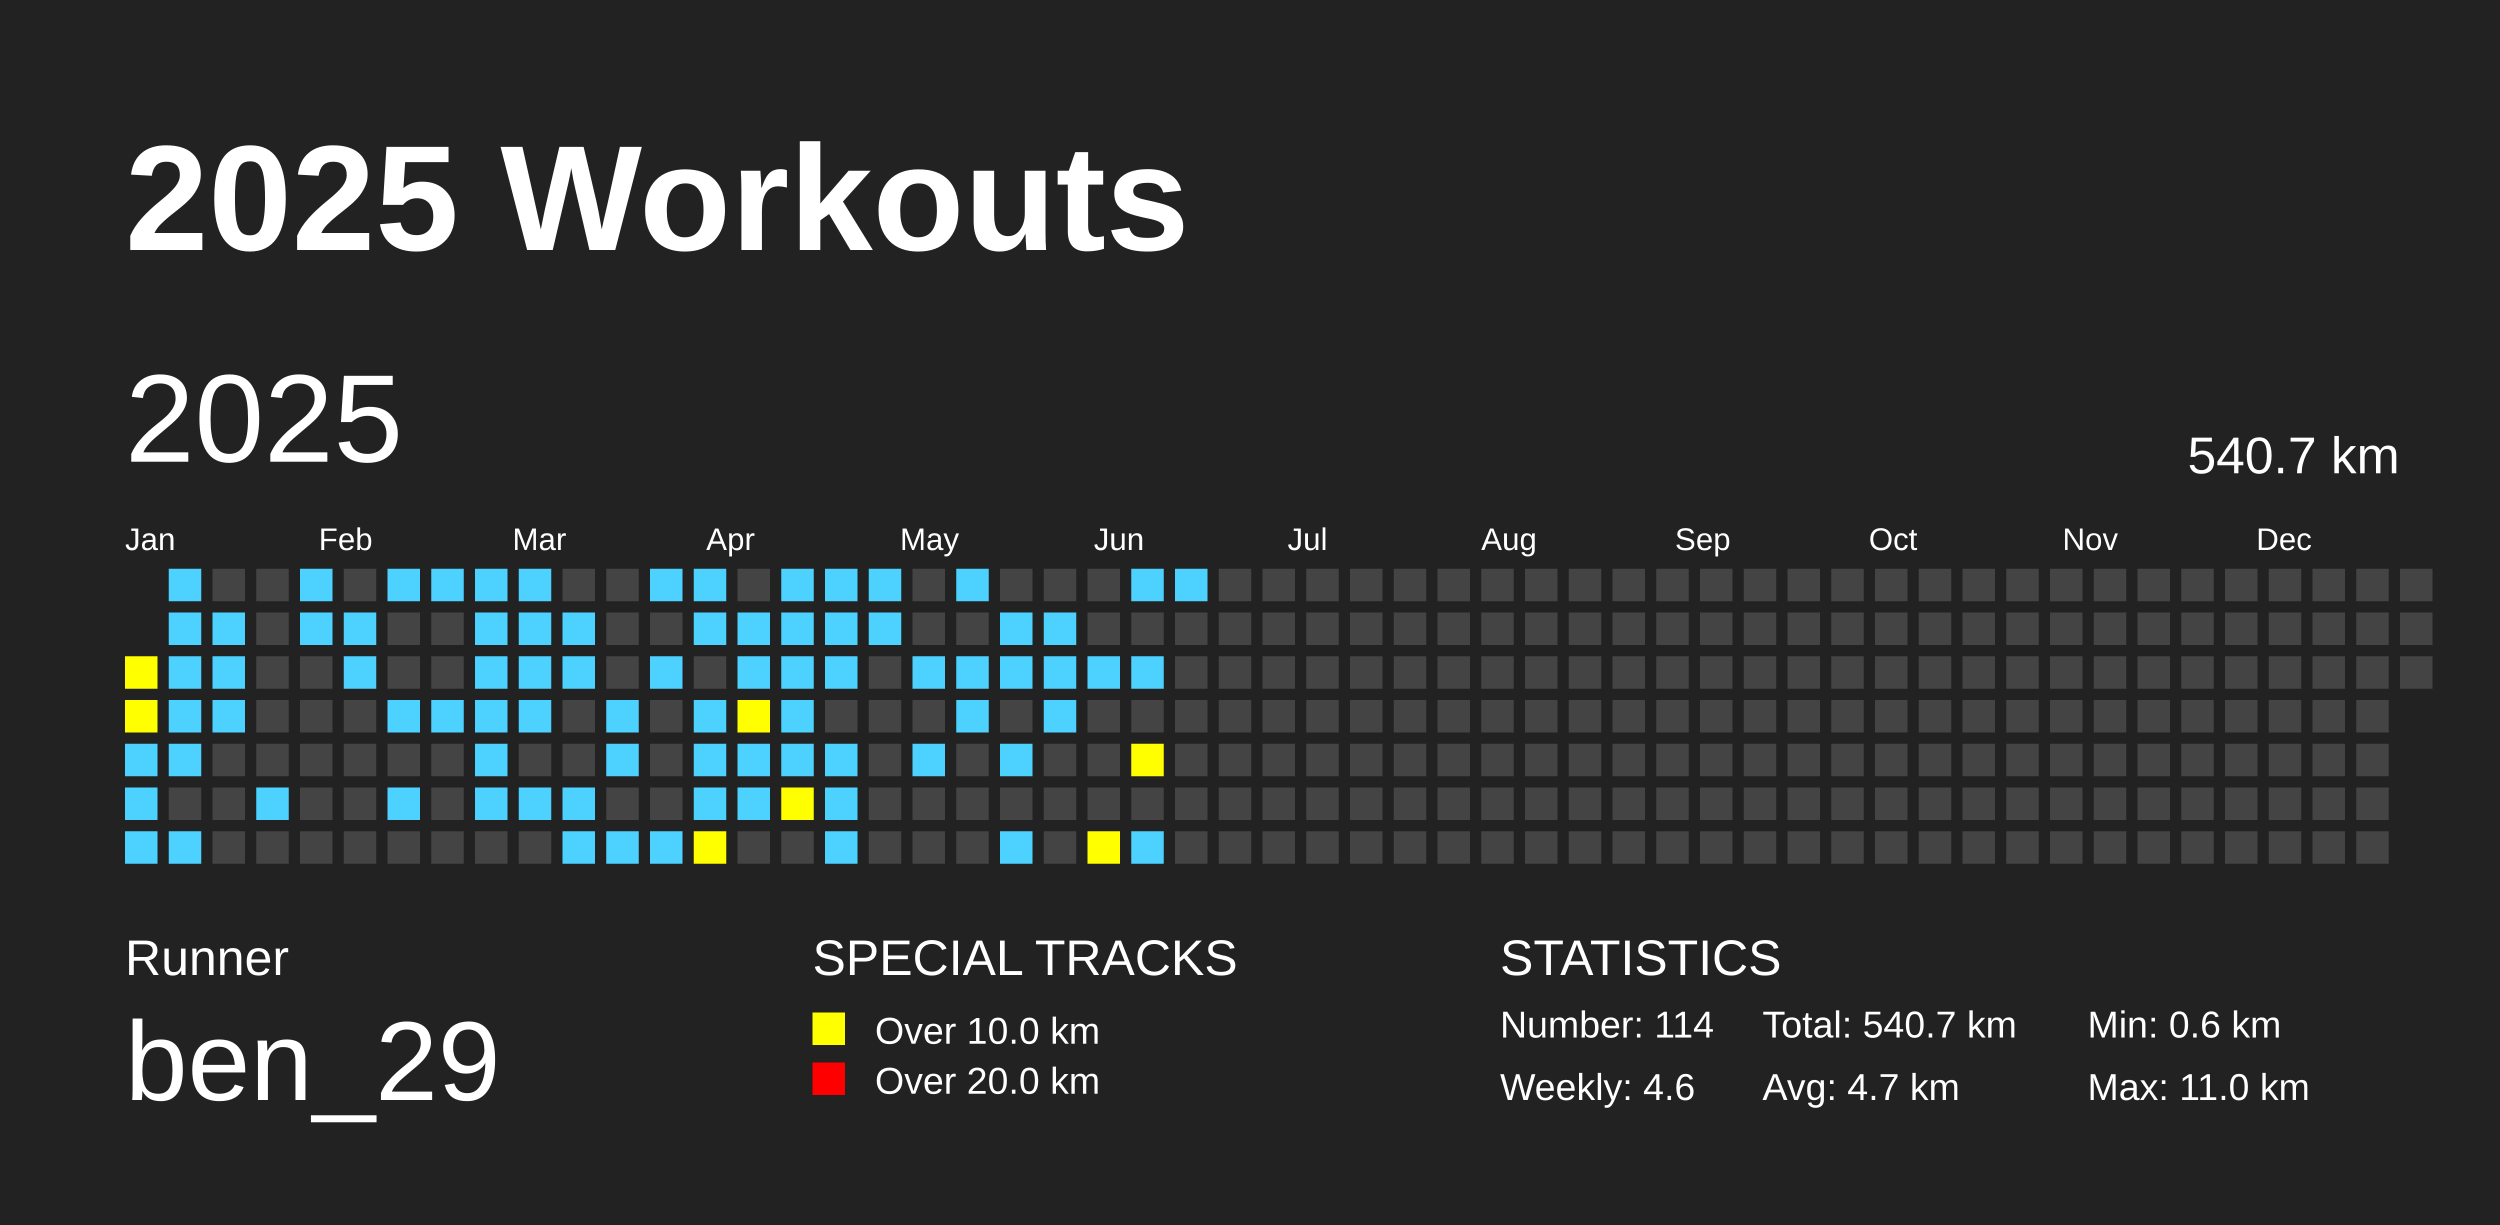
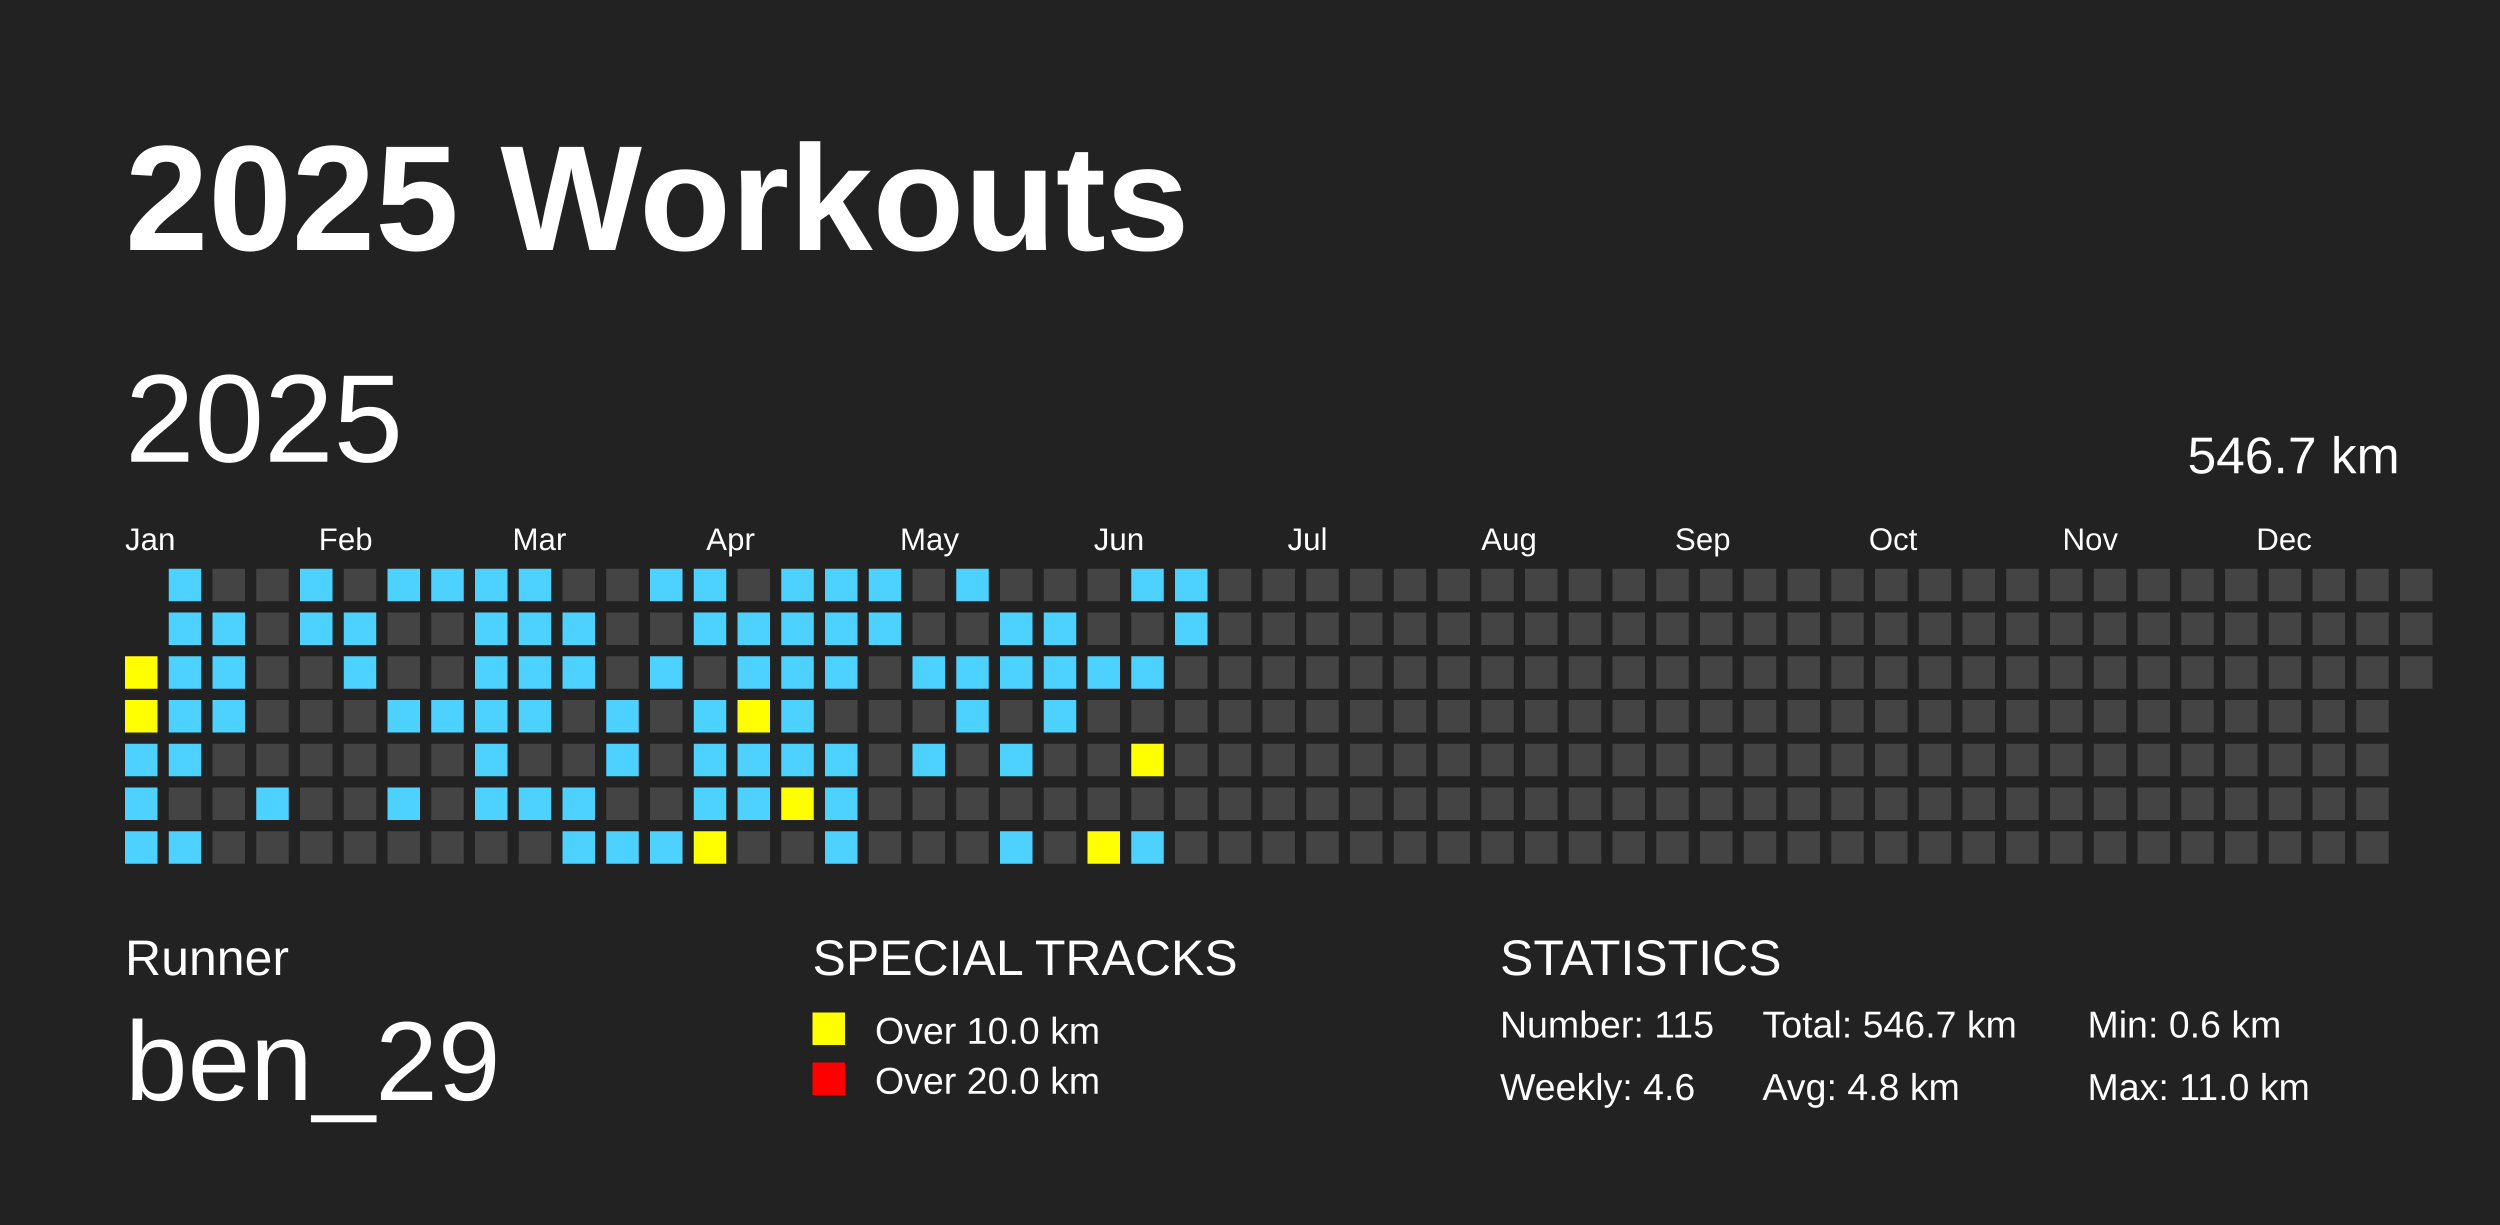
<svg xmlns="http://www.w3.org/2000/svg" baseProfile="full" height="98mm" version="1.1" viewBox="0,0,200,98" width="200mm">
  <defs />
  <rect fill="#222222" height="98" width="200" x="0" y="0" />
  <text fill="#FFFFFF" style="font-size:12px; font-family:Arial; font-weight:bold;" x="10" y="20">2025 Workouts</text>
  <text fill="#FFFFFF" style="font-size:4px; font-family:Arial" x="10" y="78">Runner</text>
  <text fill="#FFFFFF" style="font-size:9px; font-family:Arial" x="10" y="88">ben_29</text>
  <text fill="#FFFFFF" style="font-size:4px; font-family:Arial" x="65" y="78">SPECIAL TRACKS</text>
  <rect fill="yellow" height="2.6" width="2.6" x="65" y="81" />
  <text fill="#FFFFFF" style="font-size:3px; font-family:Arial" x="70" y="83.5">Over 10.0 km</text>
  <rect fill="red" height="2.6" width="2.6" x="65" y="85" />
  <text fill="#FFFFFF" style="font-size:3px; font-family:Arial" x="70" y="87.5">Over 20.0 km</text>
  <text fill="#FFFFFF" style="font-size:4px; font-family:Arial" x="120" y="78">STATISTICS</text>
-   <text fill="#FFFFFF" style="font-size:3px; font-family:Arial" x="120" y="83">Number: 114</text>
+   <text fill="#FFFFFF" style="font-size:3px; font-family:Arial" x="120" y="83">Number: 115</text>
  <text fill="#FFFFFF" style="font-size:3px; font-family:Arial" x="120" y="88">Weekly: 4.6</text>
-   <text fill="#FFFFFF" style="font-size:3px; font-family:Arial" x="141" y="83">Total: 540.7 km</text>
-   <text fill="#FFFFFF" style="font-size:3px; font-family:Arial" x="141" y="88">Avg: 4.7 km</text>
+   <text fill="#FFFFFF" style="font-size:3px; font-family:Arial" x="141" y="83">Total: 546.7 km</text>
+   <text fill="#FFFFFF" style="font-size:3px; font-family:Arial" x="141" y="88">Avg: 4.8 km</text>
  <text fill="#FFFFFF" style="font-size:3px; font-family:Arial" x="167" y="83">Min: 0.6 km</text>
  <text fill="#FFFFFF" style="font-size:3px; font-family:Arial" x="167" y="88">Max: 11.0 km</text>
  <text dominant-baseline="hanging" fill="#FFFFFF" style="font-size:10.0px; font-family:Arial;" x="10" y="30">2025</text>
-   <text dominant-baseline="hanging" fill="#FFFFFF" style="font-size:4.125px; font-family:Arial;" x="175" y="35">540.7 km</text>
+   <text dominant-baseline="hanging" fill="#FFFFFF" style="font-size:4.125px; font-family:Arial;" x="175" y="35">546.7 km</text>
  <text fill="#FFFFFF" style="font-size:2.5px; font-family:Arial" x="10.0" y="44">Jan</text>
  <text fill="#FFFFFF" style="font-size:2.5px; font-family:Arial" x="25.5" y="44">Feb</text>
  <text fill="#FFFFFF" style="font-size:2.5px; font-family:Arial" x="41.0" y="44">Mar</text>
  <text fill="#FFFFFF" style="font-size:2.5px; font-family:Arial" x="56.5" y="44">Apr</text>
  <text fill="#FFFFFF" style="font-size:2.5px; font-family:Arial" x="72.0" y="44">May</text>
  <text fill="#FFFFFF" style="font-size:2.5px; font-family:Arial" x="87.5" y="44">Jun</text>
  <text fill="#FFFFFF" style="font-size:2.5px; font-family:Arial" x="103.0" y="44">Jul</text>
  <text fill="#FFFFFF" style="font-size:2.5px; font-family:Arial" x="118.5" y="44">Aug</text>
  <text fill="#FFFFFF" style="font-size:2.5px; font-family:Arial" x="134.0" y="44">Sep</text>
  <text fill="#FFFFFF" style="font-size:2.5px; font-family:Arial" x="149.5" y="44">Oct</text>
  <text fill="#FFFFFF" style="font-size:2.5px; font-family:Arial" x="165.0" y="44">Nov</text>
  <text fill="#FFFFFF" style="font-size:2.5px; font-family:Arial" x="180.5" y="44">Dec</text>
  <rect fill="yellow" height="2.6" width="2.6" x="10.0" y="52.5" />
  <rect fill="yellow" height="2.6" width="2.6" x="10.0" y="56.0" />
  <rect fill="#4DD2FF" height="2.6" width="2.6" x="10.0" y="59.5" />
  <rect fill="#4DD2FF" height="2.6" width="2.6" x="10.0" y="63.0" />
  <rect fill="#4DD2FF" height="2.6" width="2.6" x="10.0" y="66.5" />
  <rect fill="#4DD2FF" height="2.6" width="2.6" x="13.5" y="45.5" />
  <rect fill="#4DD2FF" height="2.6" width="2.6" x="13.5" y="49.0" />
  <rect fill="#4DD2FF" height="2.6" width="2.6" x="13.5" y="52.5" />
  <rect fill="#4DD2FF" height="2.6" width="2.6" x="13.5" y="56.0" />
  <rect fill="#4DD2FF" height="2.6" width="2.6" x="13.5" y="59.5" />
  <rect fill="#444444" height="2.6" width="2.6" x="13.5" y="63.0" />
  <rect fill="#4DD2FF" height="2.6" width="2.6" x="13.5" y="66.5" />
  <rect fill="#444444" height="2.6" width="2.6" x="17.0" y="45.5" />
  <rect fill="#4DD2FF" height="2.6" width="2.6" x="17.0" y="49.0" />
  <rect fill="#4DD2FF" height="2.6" width="2.6" x="17.0" y="52.5" />
  <rect fill="#4DD2FF" height="2.6" width="2.6" x="17.0" y="56.0" />
  <rect fill="#444444" height="2.6" width="2.6" x="17.0" y="59.5" />
  <rect fill="#444444" height="2.6" width="2.6" x="17.0" y="63.0" />
  <rect fill="#444444" height="2.6" width="2.6" x="17.0" y="66.5" />
  <rect fill="#444444" height="2.6" width="2.6" x="20.5" y="45.5" />
  <rect fill="#444444" height="2.6" width="2.6" x="20.5" y="49.0" />
  <rect fill="#444444" height="2.6" width="2.6" x="20.5" y="52.5" />
  <rect fill="#444444" height="2.6" width="2.6" x="20.5" y="56.0" />
  <rect fill="#444444" height="2.6" width="2.6" x="20.5" y="59.5" />
  <rect fill="#4DD2FF" height="2.6" width="2.6" x="20.5" y="63.0" />
  <rect fill="#444444" height="2.6" width="2.6" x="20.5" y="66.5" />
  <rect fill="#4DD2FF" height="2.6" width="2.6" x="24.0" y="45.5" />
  <rect fill="#4DD2FF" height="2.6" width="2.6" x="24.0" y="49.0" />
  <rect fill="#444444" height="2.6" width="2.6" x="24.0" y="52.5" />
  <rect fill="#444444" height="2.6" width="2.6" x="24.0" y="56.0" />
  <rect fill="#444444" height="2.6" width="2.6" x="24.0" y="59.5" />
  <rect fill="#444444" height="2.6" width="2.6" x="24.0" y="63.0" />
  <rect fill="#444444" height="2.6" width="2.6" x="24.0" y="66.5" />
  <rect fill="#444444" height="2.6" width="2.6" x="27.5" y="45.5" />
  <rect fill="#4DD2FF" height="2.6" width="2.6" x="27.5" y="49.0" />
  <rect fill="#4DD2FF" height="2.6" width="2.6" x="27.5" y="52.5" />
  <rect fill="#444444" height="2.6" width="2.6" x="27.5" y="56.0" />
  <rect fill="#444444" height="2.6" width="2.6" x="27.5" y="59.5" />
  <rect fill="#444444" height="2.6" width="2.6" x="27.5" y="63.0" />
  <rect fill="#444444" height="2.6" width="2.6" x="27.5" y="66.5" />
  <rect fill="#4DD2FF" height="2.6" width="2.6" x="31.0" y="45.5" />
  <rect fill="#444444" height="2.6" width="2.6" x="31.0" y="49.0" />
  <rect fill="#444444" height="2.6" width="2.6" x="31.0" y="52.5" />
  <rect fill="#4DD2FF" height="2.6" width="2.6" x="31.0" y="56.0" />
  <rect fill="#444444" height="2.6" width="2.6" x="31.0" y="59.5" />
  <rect fill="#4DD2FF" height="2.6" width="2.6" x="31.0" y="63.0" />
  <rect fill="#444444" height="2.6" width="2.6" x="31.0" y="66.5" />
  <rect fill="#4DD2FF" height="2.6" width="2.6" x="34.5" y="45.5" />
  <rect fill="#444444" height="2.6" width="2.6" x="34.5" y="49.0" />
  <rect fill="#444444" height="2.6" width="2.6" x="34.5" y="52.5" />
  <rect fill="#4DD2FF" height="2.6" width="2.6" x="34.5" y="56.0" />
  <rect fill="#444444" height="2.6" width="2.6" x="34.5" y="59.5" />
  <rect fill="#444444" height="2.6" width="2.6" x="34.5" y="63.0" />
  <rect fill="#444444" height="2.6" width="2.6" x="34.5" y="66.5" />
  <rect fill="#4DD2FF" height="2.6" width="2.6" x="38.0" y="45.5" />
  <rect fill="#4DD2FF" height="2.6" width="2.6" x="38.0" y="49.0" />
  <rect fill="#4DD2FF" height="2.6" width="2.6" x="38.0" y="52.5" />
  <rect fill="#4DD2FF" height="2.6" width="2.6" x="38.0" y="56.0" />
  <rect fill="#4DD2FF" height="2.6" width="2.6" x="38.0" y="59.5" />
  <rect fill="#4DD2FF" height="2.6" width="2.6" x="38.0" y="63.0" />
  <rect fill="#444444" height="2.6" width="2.6" x="38.0" y="66.5" />
  <rect fill="#4DD2FF" height="2.6" width="2.6" x="41.5" y="45.5" />
  <rect fill="#4DD2FF" height="2.6" width="2.6" x="41.5" y="49.0" />
  <rect fill="#4DD2FF" height="2.6" width="2.6" x="41.5" y="52.5" />
  <rect fill="#4DD2FF" height="2.6" width="2.6" x="41.5" y="56.0" />
  <rect fill="#444444" height="2.6" width="2.6" x="41.5" y="59.5" />
  <rect fill="#4DD2FF" height="2.6" width="2.6" x="41.5" y="63.0" />
  <rect fill="#444444" height="2.6" width="2.6" x="41.5" y="66.5" />
  <rect fill="#444444" height="2.6" width="2.6" x="45.0" y="45.5" />
  <rect fill="#4DD2FF" height="2.6" width="2.6" x="45.0" y="49.0" />
  <rect fill="#4DD2FF" height="2.6" width="2.6" x="45.0" y="52.5" />
  <rect fill="#444444" height="2.6" width="2.6" x="45.0" y="56.0" />
  <rect fill="#444444" height="2.6" width="2.6" x="45.0" y="59.5" />
  <rect fill="#4DD2FF" height="2.6" width="2.6" x="45.0" y="63.0" />
  <rect fill="#4DD2FF" height="2.6" width="2.6" x="45.0" y="66.5" />
  <rect fill="#444444" height="2.6" width="2.6" x="48.5" y="45.5" />
  <rect fill="#444444" height="2.6" width="2.6" x="48.5" y="49.0" />
  <rect fill="#444444" height="2.6" width="2.6" x="48.5" y="52.5" />
  <rect fill="#4DD2FF" height="2.6" width="2.6" x="48.5" y="56.0" />
  <rect fill="#4DD2FF" height="2.6" width="2.6" x="48.5" y="59.5" />
  <rect fill="#444444" height="2.6" width="2.6" x="48.5" y="63.0" />
  <rect fill="#4DD2FF" height="2.6" width="2.6" x="48.5" y="66.5" />
  <rect fill="#4DD2FF" height="2.6" width="2.6" x="52.0" y="45.5" />
  <rect fill="#444444" height="2.6" width="2.6" x="52.0" y="49.0" />
  <rect fill="#4DD2FF" height="2.6" width="2.6" x="52.0" y="52.5" />
  <rect fill="#444444" height="2.6" width="2.6" x="52.0" y="56.0" />
  <rect fill="#444444" height="2.6" width="2.6" x="52.0" y="59.5" />
  <rect fill="#444444" height="2.6" width="2.6" x="52.0" y="63.0" />
  <rect fill="#4DD2FF" height="2.6" width="2.6" x="52.0" y="66.5" />
  <rect fill="#4DD2FF" height="2.6" width="2.6" x="55.5" y="45.5" />
  <rect fill="#4DD2FF" height="2.6" width="2.6" x="55.5" y="49.0" />
  <rect fill="#444444" height="2.6" width="2.6" x="55.5" y="52.5" />
  <rect fill="#4DD2FF" height="2.6" width="2.6" x="55.5" y="56.0" />
  <rect fill="#4DD2FF" height="2.6" width="2.6" x="55.5" y="59.5" />
  <rect fill="#4DD2FF" height="2.6" width="2.6" x="55.5" y="63.0" />
  <rect fill="yellow" height="2.6" width="2.6" x="55.5" y="66.5" />
  <rect fill="#444444" height="2.6" width="2.6" x="59.0" y="45.5" />
  <rect fill="#4DD2FF" height="2.6" width="2.6" x="59.0" y="49.0" />
  <rect fill="#4DD2FF" height="2.6" width="2.6" x="59.0" y="52.5" />
  <rect fill="yellow" height="2.6" width="2.6" x="59.0" y="56.0" />
  <rect fill="#4DD2FF" height="2.6" width="2.6" x="59.0" y="59.5" />
  <rect fill="#4DD2FF" height="2.6" width="2.6" x="59.0" y="63.0" />
  <rect fill="#444444" height="2.6" width="2.6" x="59.0" y="66.5" />
  <rect fill="#4DD2FF" height="2.6" width="2.6" x="62.5" y="45.5" />
  <rect fill="#4DD2FF" height="2.6" width="2.6" x="62.5" y="49.0" />
  <rect fill="#4DD2FF" height="2.6" width="2.6" x="62.5" y="52.5" />
  <rect fill="#4DD2FF" height="2.6" width="2.6" x="62.5" y="56.0" />
  <rect fill="#4DD2FF" height="2.6" width="2.6" x="62.5" y="59.5" />
  <rect fill="yellow" height="2.6" width="2.6" x="62.5" y="63.0" />
  <rect fill="#444444" height="2.6" width="2.6" x="62.5" y="66.5" />
  <rect fill="#4DD2FF" height="2.6" width="2.6" x="66.0" y="45.5" />
  <rect fill="#4DD2FF" height="2.6" width="2.6" x="66.0" y="49.0" />
  <rect fill="#4DD2FF" height="2.6" width="2.6" x="66.0" y="52.5" />
  <rect fill="#444444" height="2.6" width="2.6" x="66.0" y="56.0" />
  <rect fill="#4DD2FF" height="2.6" width="2.6" x="66.0" y="59.5" />
  <rect fill="#4DD2FF" height="2.6" width="2.6" x="66.0" y="63.0" />
  <rect fill="#4DD2FF" height="2.6" width="2.6" x="66.0" y="66.5" />
  <rect fill="#4DD2FF" height="2.6" width="2.6" x="69.5" y="45.5" />
  <rect fill="#4DD2FF" height="2.6" width="2.6" x="69.5" y="49.0" />
  <rect fill="#444444" height="2.6" width="2.6" x="69.5" y="52.5" />
  <rect fill="#444444" height="2.6" width="2.6" x="69.5" y="56.0" />
  <rect fill="#444444" height="2.6" width="2.6" x="69.5" y="59.5" />
  <rect fill="#444444" height="2.6" width="2.6" x="69.5" y="63.0" />
  <rect fill="#444444" height="2.6" width="2.6" x="69.5" y="66.5" />
  <rect fill="#444444" height="2.6" width="2.6" x="73.0" y="45.5" />
  <rect fill="#444444" height="2.6" width="2.6" x="73.0" y="49.0" />
  <rect fill="#4DD2FF" height="2.6" width="2.6" x="73.0" y="52.5" />
  <rect fill="#444444" height="2.6" width="2.6" x="73.0" y="56.0" />
  <rect fill="#4DD2FF" height="2.6" width="2.6" x="73.0" y="59.5" />
  <rect fill="#444444" height="2.6" width="2.6" x="73.0" y="63.0" />
  <rect fill="#444444" height="2.6" width="2.6" x="73.0" y="66.5" />
  <rect fill="#4DD2FF" height="2.6" width="2.6" x="76.5" y="45.5" />
  <rect fill="#444444" height="2.6" width="2.6" x="76.5" y="49.0" />
  <rect fill="#4DD2FF" height="2.6" width="2.6" x="76.5" y="52.5" />
  <rect fill="#4DD2FF" height="2.6" width="2.6" x="76.5" y="56.0" />
  <rect fill="#444444" height="2.6" width="2.6" x="76.5" y="59.5" />
  <rect fill="#444444" height="2.6" width="2.6" x="76.5" y="63.0" />
  <rect fill="#444444" height="2.6" width="2.6" x="76.5" y="66.5" />
  <rect fill="#444444" height="2.6" width="2.6" x="80.0" y="45.5" />
  <rect fill="#4DD2FF" height="2.6" width="2.6" x="80.0" y="49.0" />
  <rect fill="#4DD2FF" height="2.6" width="2.6" x="80.0" y="52.5" />
  <rect fill="#444444" height="2.6" width="2.6" x="80.0" y="56.0" />
  <rect fill="#4DD2FF" height="2.6" width="2.6" x="80.0" y="59.5" />
  <rect fill="#444444" height="2.6" width="2.6" x="80.0" y="63.0" />
  <rect fill="#4DD2FF" height="2.6" width="2.6" x="80.0" y="66.5" />
  <rect fill="#444444" height="2.6" width="2.6" x="83.5" y="45.5" />
  <rect fill="#4DD2FF" height="2.6" width="2.6" x="83.5" y="49.0" />
  <rect fill="#4DD2FF" height="2.6" width="2.6" x="83.5" y="52.5" />
  <rect fill="#4DD2FF" height="2.6" width="2.6" x="83.5" y="56.0" />
  <rect fill="#444444" height="2.6" width="2.6" x="83.5" y="59.5" />
  <rect fill="#444444" height="2.6" width="2.6" x="83.5" y="63.0" />
  <rect fill="#444444" height="2.6" width="2.6" x="83.5" y="66.5" />
  <rect fill="#444444" height="2.6" width="2.6" x="87.0" y="45.5" />
  <rect fill="#444444" height="2.6" width="2.6" x="87.0" y="49.0" />
  <rect fill="#4DD2FF" height="2.6" width="2.6" x="87.0" y="52.5" />
  <rect fill="#444444" height="2.6" width="2.6" x="87.0" y="56.0" />
  <rect fill="#444444" height="2.6" width="2.6" x="87.0" y="59.5" />
  <rect fill="#444444" height="2.6" width="2.6" x="87.0" y="63.0" />
  <rect fill="yellow" height="2.6" width="2.6" x="87.0" y="66.5" />
  <rect fill="#4DD2FF" height="2.6" width="2.6" x="90.5" y="45.5" />
  <rect fill="#444444" height="2.6" width="2.6" x="90.5" y="49.0" />
  <rect fill="#4DD2FF" height="2.6" width="2.6" x="90.5" y="52.5" />
  <rect fill="#444444" height="2.6" width="2.6" x="90.5" y="56.0" />
  <rect fill="yellow" height="2.6" width="2.6" x="90.5" y="59.5" />
  <rect fill="#444444" height="2.6" width="2.6" x="90.5" y="63.0" />
  <rect fill="#4DD2FF" height="2.6" width="2.6" x="90.5" y="66.5" />
  <rect fill="#4DD2FF" height="2.6" width="2.6" x="94.0" y="45.5" />
-   <rect fill="#444444" height="2.6" width="2.6" x="94.0" y="49.0" />
+   <rect fill="#4DD2FF" height="2.6" width="2.6" x="94.0" y="49.0" />
  <rect fill="#444444" height="2.6" width="2.6" x="94.0" y="52.5" />
  <rect fill="#444444" height="2.6" width="2.6" x="94.0" y="56.0" />
  <rect fill="#444444" height="2.6" width="2.6" x="94.0" y="59.5" />
  <rect fill="#444444" height="2.6" width="2.6" x="94.0" y="63.0" />
  <rect fill="#444444" height="2.6" width="2.6" x="94.0" y="66.5" />
  <rect fill="#444444" height="2.6" width="2.6" x="97.5" y="45.5" />
  <rect fill="#444444" height="2.6" width="2.6" x="97.5" y="49.0" />
  <rect fill="#444444" height="2.6" width="2.6" x="97.5" y="52.5" />
  <rect fill="#444444" height="2.6" width="2.6" x="97.5" y="56.0" />
  <rect fill="#444444" height="2.6" width="2.6" x="97.5" y="59.5" />
  <rect fill="#444444" height="2.6" width="2.6" x="97.5" y="63.0" />
  <rect fill="#444444" height="2.6" width="2.6" x="97.5" y="66.5" />
  <rect fill="#444444" height="2.6" width="2.6" x="101.0" y="45.5" />
  <rect fill="#444444" height="2.6" width="2.6" x="101.0" y="49.0" />
  <rect fill="#444444" height="2.6" width="2.6" x="101.0" y="52.5" />
  <rect fill="#444444" height="2.6" width="2.6" x="101.0" y="56.0" />
  <rect fill="#444444" height="2.6" width="2.6" x="101.0" y="59.5" />
  <rect fill="#444444" height="2.6" width="2.6" x="101.0" y="63.0" />
  <rect fill="#444444" height="2.6" width="2.6" x="101.0" y="66.5" />
  <rect fill="#444444" height="2.6" width="2.6" x="104.5" y="45.5" />
  <rect fill="#444444" height="2.6" width="2.6" x="104.5" y="49.0" />
  <rect fill="#444444" height="2.6" width="2.6" x="104.5" y="52.5" />
  <rect fill="#444444" height="2.6" width="2.6" x="104.5" y="56.0" />
  <rect fill="#444444" height="2.6" width="2.6" x="104.5" y="59.5" />
  <rect fill="#444444" height="2.6" width="2.6" x="104.5" y="63.0" />
  <rect fill="#444444" height="2.6" width="2.6" x="104.5" y="66.5" />
  <rect fill="#444444" height="2.6" width="2.6" x="108.0" y="45.5" />
  <rect fill="#444444" height="2.6" width="2.6" x="108.0" y="49.0" />
  <rect fill="#444444" height="2.6" width="2.6" x="108.0" y="52.5" />
  <rect fill="#444444" height="2.6" width="2.6" x="108.0" y="56.0" />
  <rect fill="#444444" height="2.6" width="2.6" x="108.0" y="59.5" />
  <rect fill="#444444" height="2.6" width="2.6" x="108.0" y="63.0" />
  <rect fill="#444444" height="2.6" width="2.6" x="108.0" y="66.5" />
  <rect fill="#444444" height="2.6" width="2.6" x="111.5" y="45.5" />
  <rect fill="#444444" height="2.6" width="2.6" x="111.5" y="49.0" />
  <rect fill="#444444" height="2.6" width="2.6" x="111.5" y="52.5" />
  <rect fill="#444444" height="2.6" width="2.6" x="111.5" y="56.0" />
  <rect fill="#444444" height="2.6" width="2.6" x="111.5" y="59.5" />
  <rect fill="#444444" height="2.6" width="2.6" x="111.5" y="63.0" />
  <rect fill="#444444" height="2.6" width="2.6" x="111.5" y="66.5" />
  <rect fill="#444444" height="2.6" width="2.6" x="115.0" y="45.5" />
  <rect fill="#444444" height="2.6" width="2.6" x="115.0" y="49.0" />
  <rect fill="#444444" height="2.6" width="2.6" x="115.0" y="52.5" />
  <rect fill="#444444" height="2.6" width="2.6" x="115.0" y="56.0" />
  <rect fill="#444444" height="2.6" width="2.6" x="115.0" y="59.5" />
  <rect fill="#444444" height="2.6" width="2.6" x="115.0" y="63.0" />
  <rect fill="#444444" height="2.6" width="2.6" x="115.0" y="66.5" />
  <rect fill="#444444" height="2.6" width="2.6" x="118.5" y="45.5" />
  <rect fill="#444444" height="2.6" width="2.6" x="118.5" y="49.0" />
  <rect fill="#444444" height="2.6" width="2.6" x="118.5" y="52.5" />
  <rect fill="#444444" height="2.6" width="2.6" x="118.5" y="56.0" />
  <rect fill="#444444" height="2.6" width="2.6" x="118.5" y="59.5" />
  <rect fill="#444444" height="2.6" width="2.6" x="118.5" y="63.0" />
  <rect fill="#444444" height="2.6" width="2.6" x="118.5" y="66.5" />
  <rect fill="#444444" height="2.6" width="2.6" x="122.0" y="45.5" />
  <rect fill="#444444" height="2.6" width="2.6" x="122.0" y="49.0" />
  <rect fill="#444444" height="2.6" width="2.6" x="122.0" y="52.5" />
  <rect fill="#444444" height="2.6" width="2.6" x="122.0" y="56.0" />
  <rect fill="#444444" height="2.6" width="2.6" x="122.0" y="59.5" />
  <rect fill="#444444" height="2.6" width="2.6" x="122.0" y="63.0" />
  <rect fill="#444444" height="2.6" width="2.6" x="122.0" y="66.5" />
  <rect fill="#444444" height="2.6" width="2.6" x="125.5" y="45.5" />
  <rect fill="#444444" height="2.6" width="2.6" x="125.5" y="49.0" />
  <rect fill="#444444" height="2.6" width="2.6" x="125.5" y="52.5" />
  <rect fill="#444444" height="2.6" width="2.6" x="125.5" y="56.0" />
  <rect fill="#444444" height="2.6" width="2.6" x="125.5" y="59.5" />
  <rect fill="#444444" height="2.6" width="2.6" x="125.5" y="63.0" />
  <rect fill="#444444" height="2.6" width="2.6" x="125.5" y="66.5" />
  <rect fill="#444444" height="2.6" width="2.6" x="129.0" y="45.5" />
  <rect fill="#444444" height="2.6" width="2.6" x="129.0" y="49.0" />
  <rect fill="#444444" height="2.6" width="2.6" x="129.0" y="52.5" />
  <rect fill="#444444" height="2.6" width="2.6" x="129.0" y="56.0" />
  <rect fill="#444444" height="2.6" width="2.6" x="129.0" y="59.5" />
  <rect fill="#444444" height="2.6" width="2.6" x="129.0" y="63.0" />
  <rect fill="#444444" height="2.6" width="2.6" x="129.0" y="66.5" />
  <rect fill="#444444" height="2.6" width="2.6" x="132.5" y="45.5" />
  <rect fill="#444444" height="2.6" width="2.6" x="132.5" y="49.0" />
  <rect fill="#444444" height="2.6" width="2.6" x="132.5" y="52.5" />
  <rect fill="#444444" height="2.6" width="2.6" x="132.5" y="56.0" />
  <rect fill="#444444" height="2.6" width="2.6" x="132.5" y="59.5" />
  <rect fill="#444444" height="2.6" width="2.6" x="132.5" y="63.0" />
  <rect fill="#444444" height="2.6" width="2.6" x="132.5" y="66.5" />
  <rect fill="#444444" height="2.6" width="2.6" x="136.0" y="45.5" />
  <rect fill="#444444" height="2.6" width="2.6" x="136.0" y="49.0" />
  <rect fill="#444444" height="2.6" width="2.6" x="136.0" y="52.5" />
  <rect fill="#444444" height="2.6" width="2.6" x="136.0" y="56.0" />
  <rect fill="#444444" height="2.6" width="2.6" x="136.0" y="59.5" />
  <rect fill="#444444" height="2.6" width="2.6" x="136.0" y="63.0" />
  <rect fill="#444444" height="2.6" width="2.6" x="136.0" y="66.5" />
  <rect fill="#444444" height="2.6" width="2.6" x="139.5" y="45.5" />
  <rect fill="#444444" height="2.6" width="2.6" x="139.5" y="49.0" />
  <rect fill="#444444" height="2.6" width="2.6" x="139.5" y="52.5" />
  <rect fill="#444444" height="2.6" width="2.6" x="139.5" y="56.0" />
  <rect fill="#444444" height="2.6" width="2.6" x="139.5" y="59.5" />
  <rect fill="#444444" height="2.6" width="2.6" x="139.5" y="63.0" />
  <rect fill="#444444" height="2.6" width="2.6" x="139.5" y="66.5" />
  <rect fill="#444444" height="2.6" width="2.6" x="143.0" y="45.5" />
  <rect fill="#444444" height="2.6" width="2.6" x="143.0" y="49.0" />
  <rect fill="#444444" height="2.6" width="2.6" x="143.0" y="52.5" />
  <rect fill="#444444" height="2.6" width="2.6" x="143.0" y="56.0" />
  <rect fill="#444444" height="2.6" width="2.6" x="143.0" y="59.5" />
  <rect fill="#444444" height="2.6" width="2.6" x="143.0" y="63.0" />
  <rect fill="#444444" height="2.6" width="2.6" x="143.0" y="66.5" />
  <rect fill="#444444" height="2.6" width="2.6" x="146.5" y="45.5" />
  <rect fill="#444444" height="2.6" width="2.6" x="146.5" y="49.0" />
  <rect fill="#444444" height="2.6" width="2.6" x="146.5" y="52.5" />
  <rect fill="#444444" height="2.6" width="2.6" x="146.5" y="56.0" />
  <rect fill="#444444" height="2.6" width="2.6" x="146.5" y="59.5" />
  <rect fill="#444444" height="2.6" width="2.6" x="146.5" y="63.0" />
  <rect fill="#444444" height="2.6" width="2.6" x="146.5" y="66.5" />
  <rect fill="#444444" height="2.6" width="2.6" x="150.0" y="45.5" />
  <rect fill="#444444" height="2.6" width="2.6" x="150.0" y="49.0" />
  <rect fill="#444444" height="2.6" width="2.6" x="150.0" y="52.5" />
  <rect fill="#444444" height="2.6" width="2.6" x="150.0" y="56.0" />
  <rect fill="#444444" height="2.6" width="2.6" x="150.0" y="59.5" />
  <rect fill="#444444" height="2.6" width="2.6" x="150.0" y="63.0" />
  <rect fill="#444444" height="2.6" width="2.6" x="150.0" y="66.5" />
  <rect fill="#444444" height="2.6" width="2.6" x="153.5" y="45.5" />
  <rect fill="#444444" height="2.6" width="2.6" x="153.5" y="49.0" />
  <rect fill="#444444" height="2.6" width="2.6" x="153.5" y="52.5" />
  <rect fill="#444444" height="2.6" width="2.6" x="153.5" y="56.0" />
  <rect fill="#444444" height="2.6" width="2.6" x="153.5" y="59.5" />
  <rect fill="#444444" height="2.6" width="2.6" x="153.5" y="63.0" />
  <rect fill="#444444" height="2.6" width="2.6" x="153.5" y="66.5" />
  <rect fill="#444444" height="2.6" width="2.6" x="157.0" y="45.5" />
  <rect fill="#444444" height="2.6" width="2.6" x="157.0" y="49.0" />
  <rect fill="#444444" height="2.6" width="2.6" x="157.0" y="52.5" />
  <rect fill="#444444" height="2.6" width="2.6" x="157.0" y="56.0" />
  <rect fill="#444444" height="2.6" width="2.6" x="157.0" y="59.5" />
  <rect fill="#444444" height="2.6" width="2.6" x="157.0" y="63.0" />
  <rect fill="#444444" height="2.6" width="2.6" x="157.0" y="66.5" />
  <rect fill="#444444" height="2.6" width="2.6" x="160.5" y="45.5" />
  <rect fill="#444444" height="2.6" width="2.6" x="160.5" y="49.0" />
  <rect fill="#444444" height="2.6" width="2.6" x="160.5" y="52.5" />
  <rect fill="#444444" height="2.6" width="2.6" x="160.5" y="56.0" />
  <rect fill="#444444" height="2.6" width="2.6" x="160.5" y="59.5" />
  <rect fill="#444444" height="2.6" width="2.6" x="160.5" y="63.0" />
  <rect fill="#444444" height="2.6" width="2.6" x="160.5" y="66.5" />
  <rect fill="#444444" height="2.6" width="2.6" x="164.0" y="45.5" />
  <rect fill="#444444" height="2.6" width="2.6" x="164.0" y="49.0" />
  <rect fill="#444444" height="2.6" width="2.6" x="164.0" y="52.5" />
  <rect fill="#444444" height="2.6" width="2.6" x="164.0" y="56.0" />
  <rect fill="#444444" height="2.6" width="2.6" x="164.0" y="59.5" />
  <rect fill="#444444" height="2.6" width="2.6" x="164.0" y="63.0" />
  <rect fill="#444444" height="2.6" width="2.6" x="164.0" y="66.5" />
  <rect fill="#444444" height="2.6" width="2.6" x="167.5" y="45.5" />
  <rect fill="#444444" height="2.6" width="2.6" x="167.5" y="49.0" />
  <rect fill="#444444" height="2.6" width="2.6" x="167.5" y="52.5" />
  <rect fill="#444444" height="2.6" width="2.6" x="167.5" y="56.0" />
  <rect fill="#444444" height="2.6" width="2.6" x="167.5" y="59.5" />
  <rect fill="#444444" height="2.6" width="2.6" x="167.5" y="63.0" />
  <rect fill="#444444" height="2.6" width="2.6" x="167.5" y="66.5" />
  <rect fill="#444444" height="2.6" width="2.6" x="171.0" y="45.5" />
  <rect fill="#444444" height="2.6" width="2.6" x="171.0" y="49.0" />
  <rect fill="#444444" height="2.6" width="2.6" x="171.0" y="52.5" />
  <rect fill="#444444" height="2.6" width="2.6" x="171.0" y="56.0" />
  <rect fill="#444444" height="2.6" width="2.6" x="171.0" y="59.5" />
  <rect fill="#444444" height="2.6" width="2.6" x="171.0" y="63.0" />
  <rect fill="#444444" height="2.6" width="2.6" x="171.0" y="66.5" />
  <rect fill="#444444" height="2.6" width="2.6" x="174.5" y="45.5" />
  <rect fill="#444444" height="2.6" width="2.6" x="174.5" y="49.0" />
  <rect fill="#444444" height="2.6" width="2.6" x="174.5" y="52.5" />
  <rect fill="#444444" height="2.6" width="2.6" x="174.5" y="56.0" />
  <rect fill="#444444" height="2.6" width="2.6" x="174.5" y="59.5" />
  <rect fill="#444444" height="2.6" width="2.6" x="174.5" y="63.0" />
  <rect fill="#444444" height="2.6" width="2.6" x="174.5" y="66.5" />
  <rect fill="#444444" height="2.6" width="2.6" x="178.0" y="45.5" />
  <rect fill="#444444" height="2.6" width="2.6" x="178.0" y="49.0" />
  <rect fill="#444444" height="2.6" width="2.6" x="178.0" y="52.5" />
  <rect fill="#444444" height="2.6" width="2.6" x="178.0" y="56.0" />
  <rect fill="#444444" height="2.6" width="2.6" x="178.0" y="59.5" />
  <rect fill="#444444" height="2.6" width="2.6" x="178.0" y="63.0" />
  <rect fill="#444444" height="2.6" width="2.6" x="178.0" y="66.5" />
  <rect fill="#444444" height="2.6" width="2.6" x="181.5" y="45.5" />
  <rect fill="#444444" height="2.6" width="2.6" x="181.5" y="49.0" />
  <rect fill="#444444" height="2.6" width="2.6" x="181.5" y="52.5" />
  <rect fill="#444444" height="2.6" width="2.6" x="181.5" y="56.0" />
  <rect fill="#444444" height="2.6" width="2.6" x="181.5" y="59.5" />
  <rect fill="#444444" height="2.6" width="2.6" x="181.5" y="63.0" />
  <rect fill="#444444" height="2.6" width="2.6" x="181.5" y="66.5" />
  <rect fill="#444444" height="2.6" width="2.6" x="185.0" y="45.5" />
  <rect fill="#444444" height="2.6" width="2.6" x="185.0" y="49.0" />
  <rect fill="#444444" height="2.6" width="2.6" x="185.0" y="52.5" />
  <rect fill="#444444" height="2.6" width="2.6" x="185.0" y="56.0" />
  <rect fill="#444444" height="2.6" width="2.6" x="185.0" y="59.5" />
  <rect fill="#444444" height="2.6" width="2.6" x="185.0" y="63.0" />
  <rect fill="#444444" height="2.6" width="2.6" x="185.0" y="66.5" />
  <rect fill="#444444" height="2.6" width="2.6" x="188.5" y="45.5" />
  <rect fill="#444444" height="2.6" width="2.6" x="188.5" y="49.0" />
  <rect fill="#444444" height="2.6" width="2.6" x="188.5" y="52.5" />
  <rect fill="#444444" height="2.6" width="2.6" x="188.5" y="56.0" />
  <rect fill="#444444" height="2.6" width="2.6" x="188.5" y="59.5" />
  <rect fill="#444444" height="2.6" width="2.6" x="188.5" y="63.0" />
  <rect fill="#444444" height="2.6" width="2.6" x="188.5" y="66.5" />
  <rect fill="#444444" height="2.6" width="2.6" x="192.0" y="45.5" />
  <rect fill="#444444" height="2.6" width="2.6" x="192.0" y="49.0" />
  <rect fill="#444444" height="2.6" width="2.6" x="192.0" y="52.5" />
</svg>
